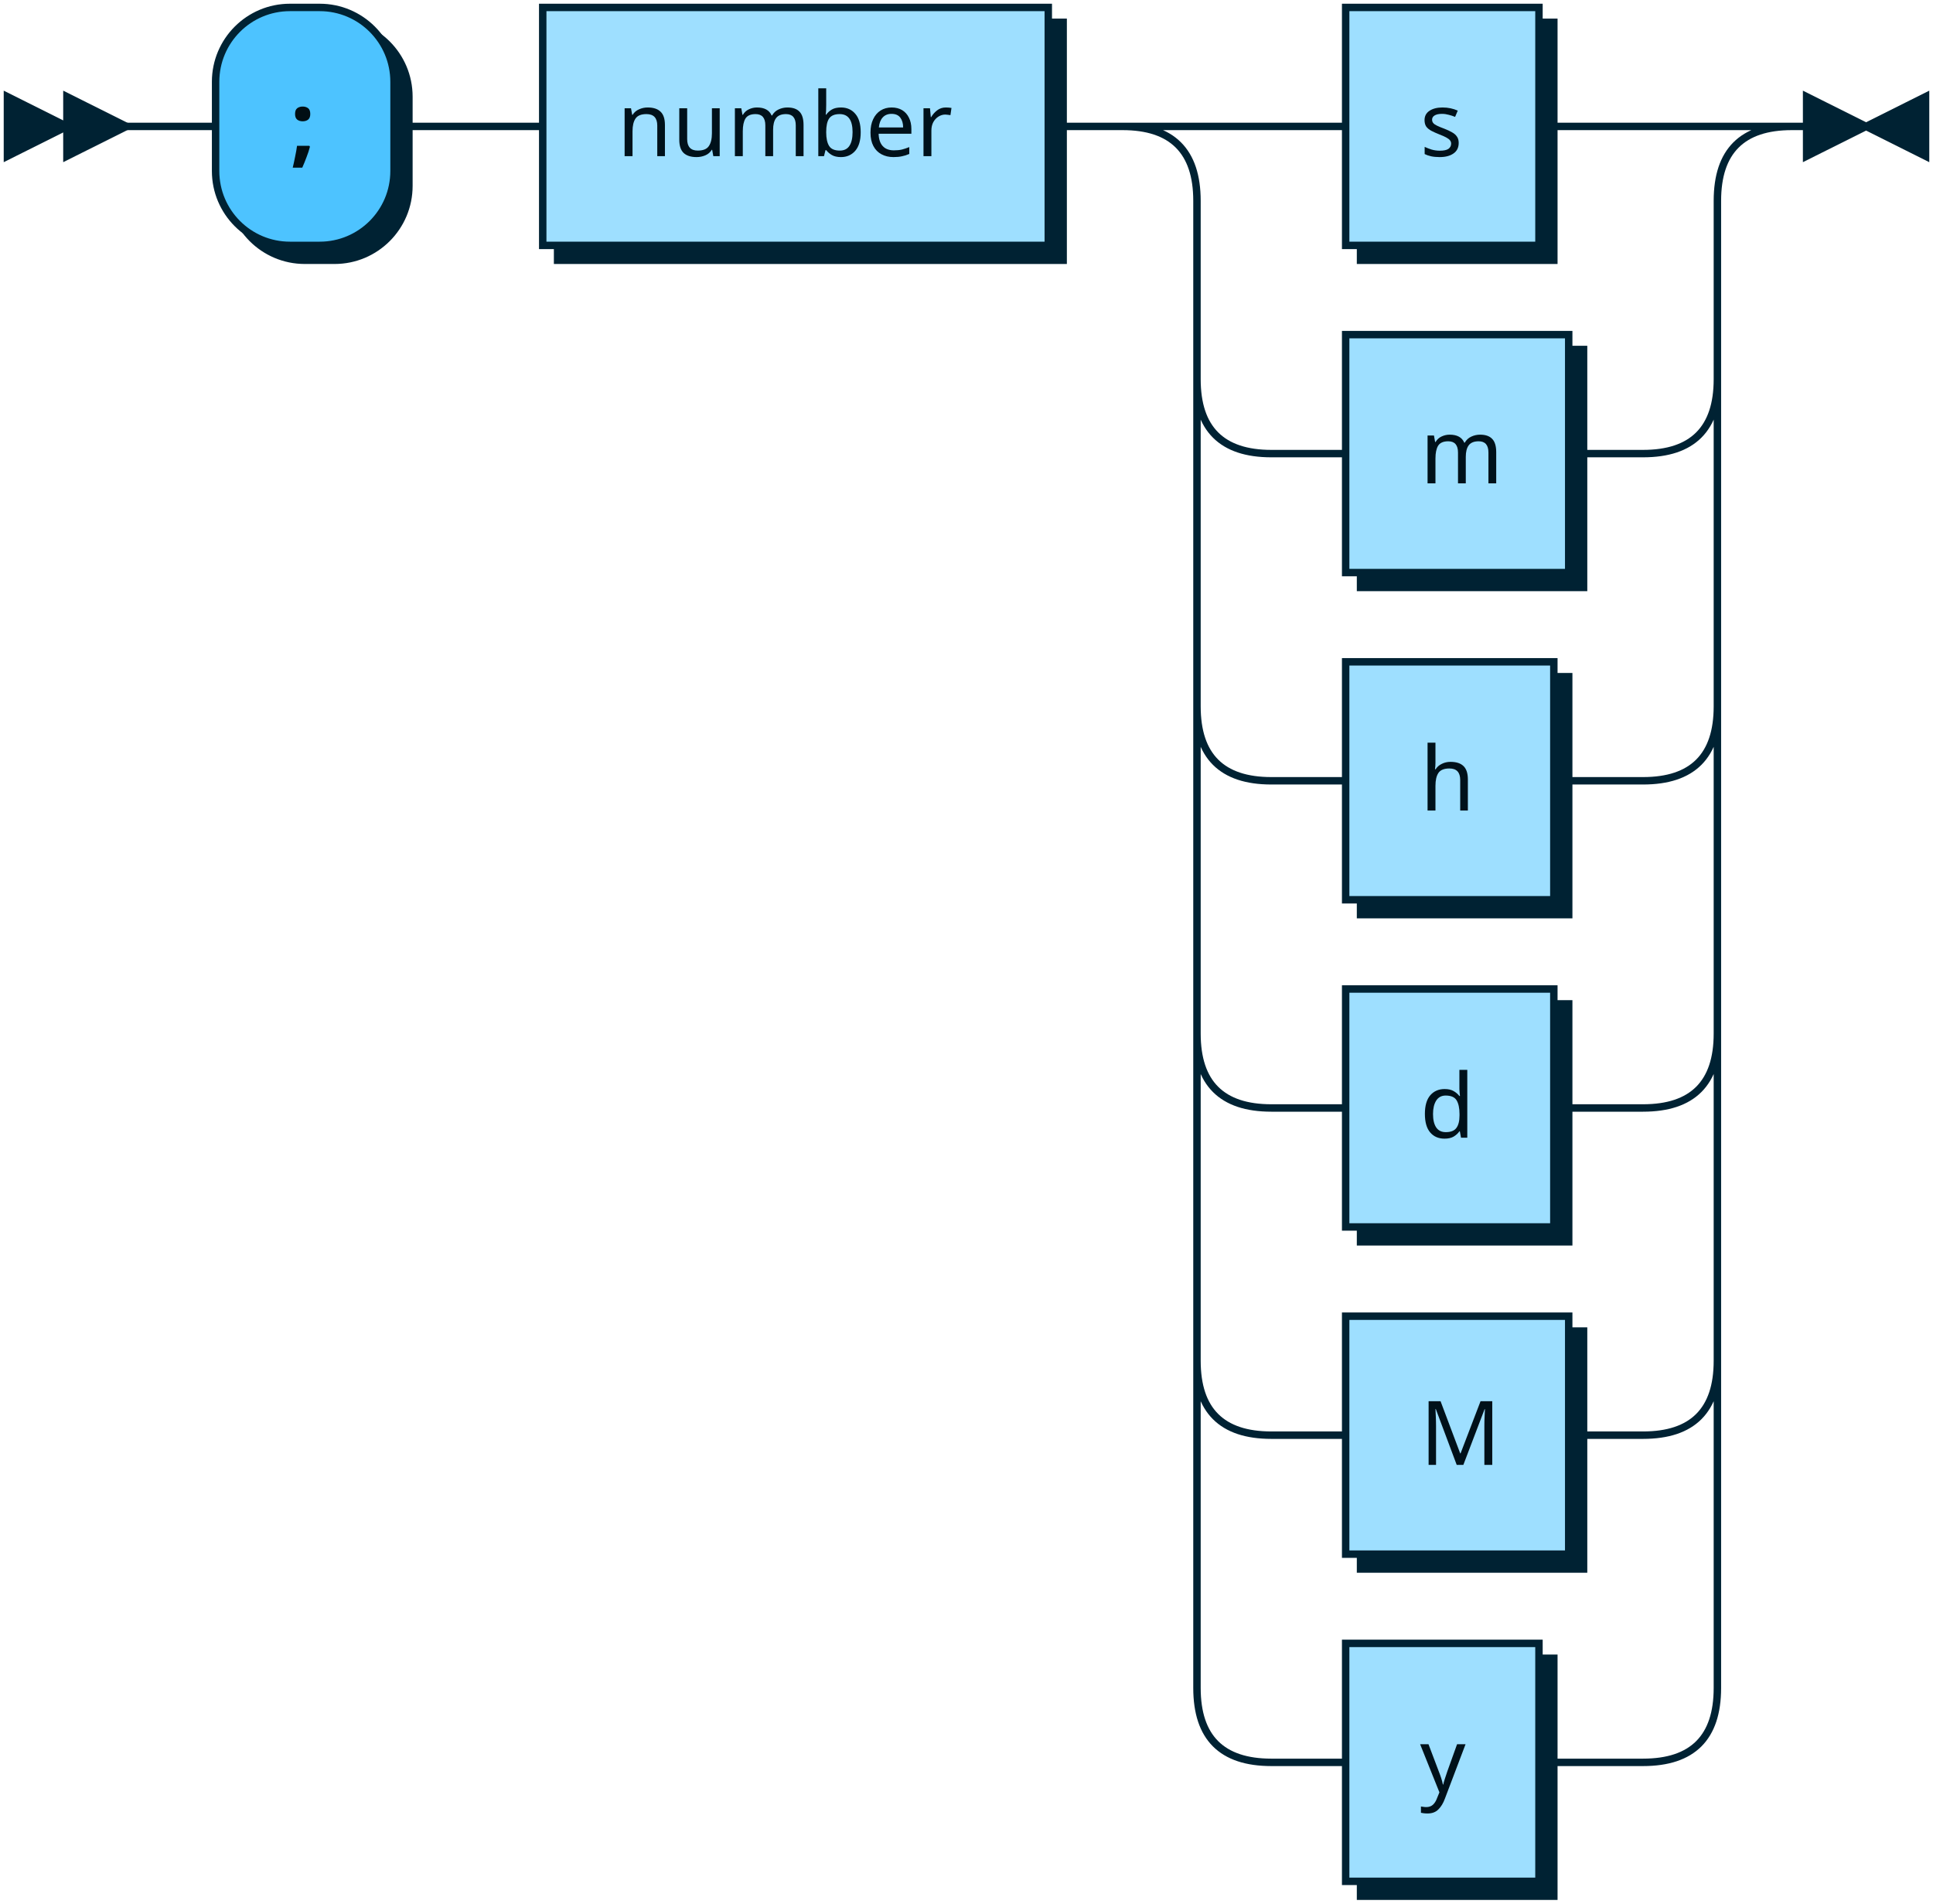
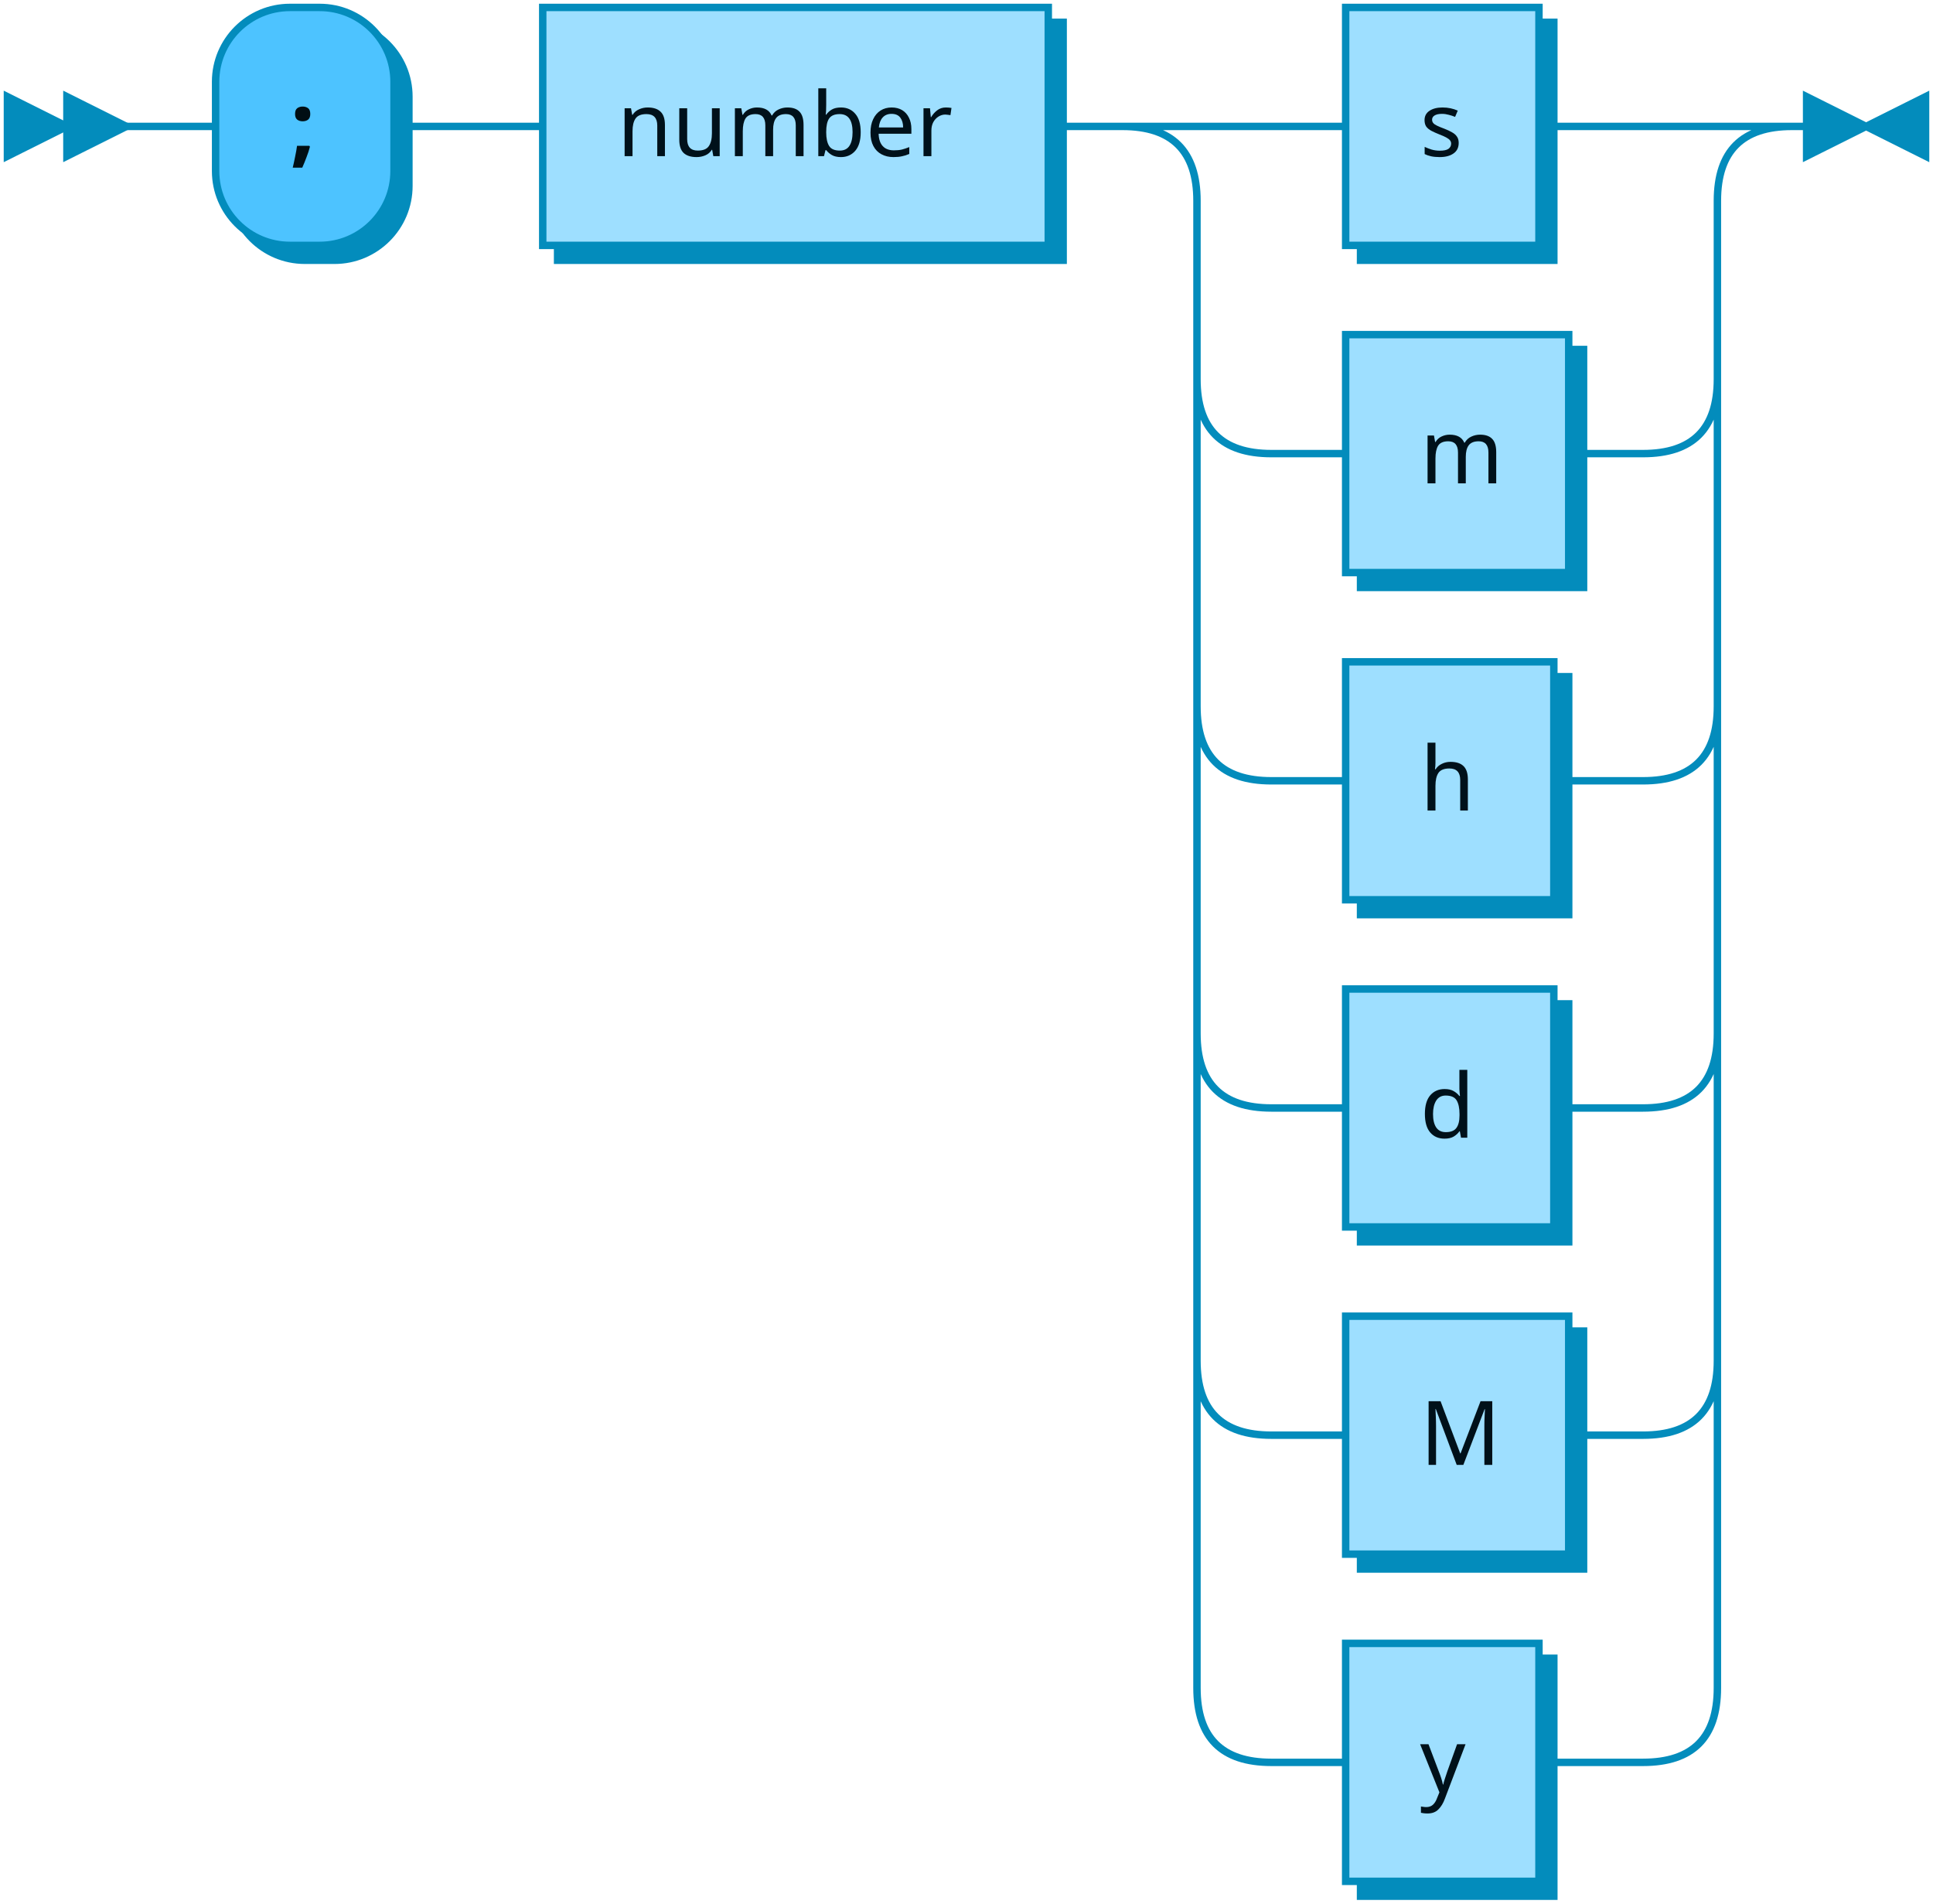
<svg xmlns="http://www.w3.org/2000/svg" xmlns:xlink="http://www.w3.org/1999/xlink" width="260" height="256">
  <defs>
    <style type="text/css">
            @namespace "http://www.w3.org/2000/svg";
-             .line                 {fill: none; stroke: #002233;}
+             .line                 {fill: none; stroke: #038cbc;}
            .bold-line            {stroke: #000E14; shape-rendering: crispEdges; stroke-width:
            2; }
            .thin-line            {stroke: #00141F; shape-rendering: crispEdges}
-             .filled               {fill: #002233; stroke: none;}
+             .filled               {fill: #038cbc; stroke: none;}
            text.terminal         {font-family: Verdana, Sans-serif;
            font-size: 12px;
            fill: #000E14;
            font-weight: bold;
            }
            text.nonterminal      {font-family: Verdana, Sans-serif;
            font-size: 12px;
            fill: #00111A;
            }
            text.regexp           {font-family: Verdana, Sans-serif;
            font-size: 12px;
            fill: #00141F;
            }
-             rect, circle, polygon {fill: #002233; stroke: #002233;}
-             rect.terminal         {fill: #4DC3FF; stroke: #002233;}
-             rect.nonterminal      {fill: #9EDFFF; stroke: #002233;}
+             rect, circle, polygon {fill: #038cbc; stroke: #038cbc;}
+             rect.terminal         {fill: #4DC3FF; stroke: #038cbc;}
+             rect.nonterminal      {fill: #9EDFFF; stroke: #038cbc;}
            rect.text             {fill: none; stroke: none;}
-             polygon.regexp        {fill: #C7ECFF; stroke: #002233;}
+             polygon.regexp        {fill: #C7ECFF; stroke: #038cbc;}

        </style>
  </defs>
  <polygon points="9 17 1 13 1 21" />
  <polygon points="17 17 9 13 9 21" />
  <rect x="31" y="3" width="24" height="32" rx="10" />
  <rect x="29" y="1" width="24" height="32" class="terminal" rx="10" />
  <text class="terminal" x="39" y="21">;</text>
  <a xlink:href="#number" xlink:title="number">
    <rect x="75" y="3" width="68" height="32" />
    <rect x="73" y="1" width="68" height="32" class="nonterminal" />
    <text class="nonterminal" x="83" y="21">number</text>
  </a>
  <a xlink:href="#s" xlink:title="s">
    <rect x="183" y="3" width="26" height="32" />
    <rect x="181" y="1" width="26" height="32" class="nonterminal" />
    <text class="nonterminal" x="191" y="21">s</text>
  </a>
  <a xlink:href="#m" xlink:title="m">
    <rect x="183" y="47" width="30" height="32" />
    <rect x="181" y="45" width="30" height="32" class="nonterminal" />
    <text class="nonterminal" x="191" y="65">m</text>
  </a>
  <a xlink:href="#h" xlink:title="h">
    <rect x="183" y="91" width="28" height="32" />
    <rect x="181" y="89" width="28" height="32" class="nonterminal" />
    <text class="nonterminal" x="191" y="109">h</text>
  </a>
  <a xlink:href="#d" xlink:title="d">
    <rect x="183" y="135" width="28" height="32" />
    <rect x="181" y="133" width="28" height="32" class="nonterminal" />
    <text class="nonterminal" x="191" y="153">d</text>
  </a>
  <a xlink:href="#M" xlink:title="M">
    <rect x="183" y="179" width="30" height="32" />
    <rect x="181" y="177" width="30" height="32" class="nonterminal" />
    <text class="nonterminal" x="191" y="197">M</text>
  </a>
  <a xlink:href="#y" xlink:title="y">
    <rect x="183" y="223" width="26" height="32" />
    <rect x="181" y="221" width="26" height="32" class="nonterminal" />
    <text class="nonterminal" x="191" y="241">y</text>
  </a>
  <path class="line" d="m17 17 h2 m0 0 h10 m24 0 h10 m0 0 h10 m68 0 h10 m20 0 h10 m26 0 h10 m0 0 h4 m-70 0 h20 m50 0 h20 m-90 0 q10 0 10 10 m70 0 q0 -10 10 -10 m-80 10 v24 m70 0 v-24 m-70 24 q0 10 10 10 m50 0 q10 0 10 -10 m-60 10 h10 m30 0 h10 m-60 -10 v20 m70 0 v-20 m-70 20 v24 m70 0 v-24 m-70 24 q0 10 10 10 m50 0 q10 0 10 -10 m-60 10 h10 m28 0 h10 m0 0 h2 m-60 -10 v20 m70 0 v-20 m-70 20 v24 m70 0 v-24 m-70 24 q0 10 10 10 m50 0 q10 0 10 -10 m-60 10 h10 m28 0 h10 m0 0 h2 m-60 -10 v20 m70 0 v-20 m-70 20 v24 m70 0 v-24 m-70 24 q0 10 10 10 m50 0 q10 0 10 -10 m-60 10 h10 m30 0 h10 m-60 -10 v20 m70 0 v-20 m-70 20 v24 m70 0 v-24 m-70 24 q0 10 10 10 m50 0 q10 0 10 -10 m-60 10 h10 m26 0 h10 m0 0 h4 m23 -220 h-3" />
  <polygon points="251 17 259 13 259 21" />
  <polygon points="251 17 243 13 243 21" />
</svg>
